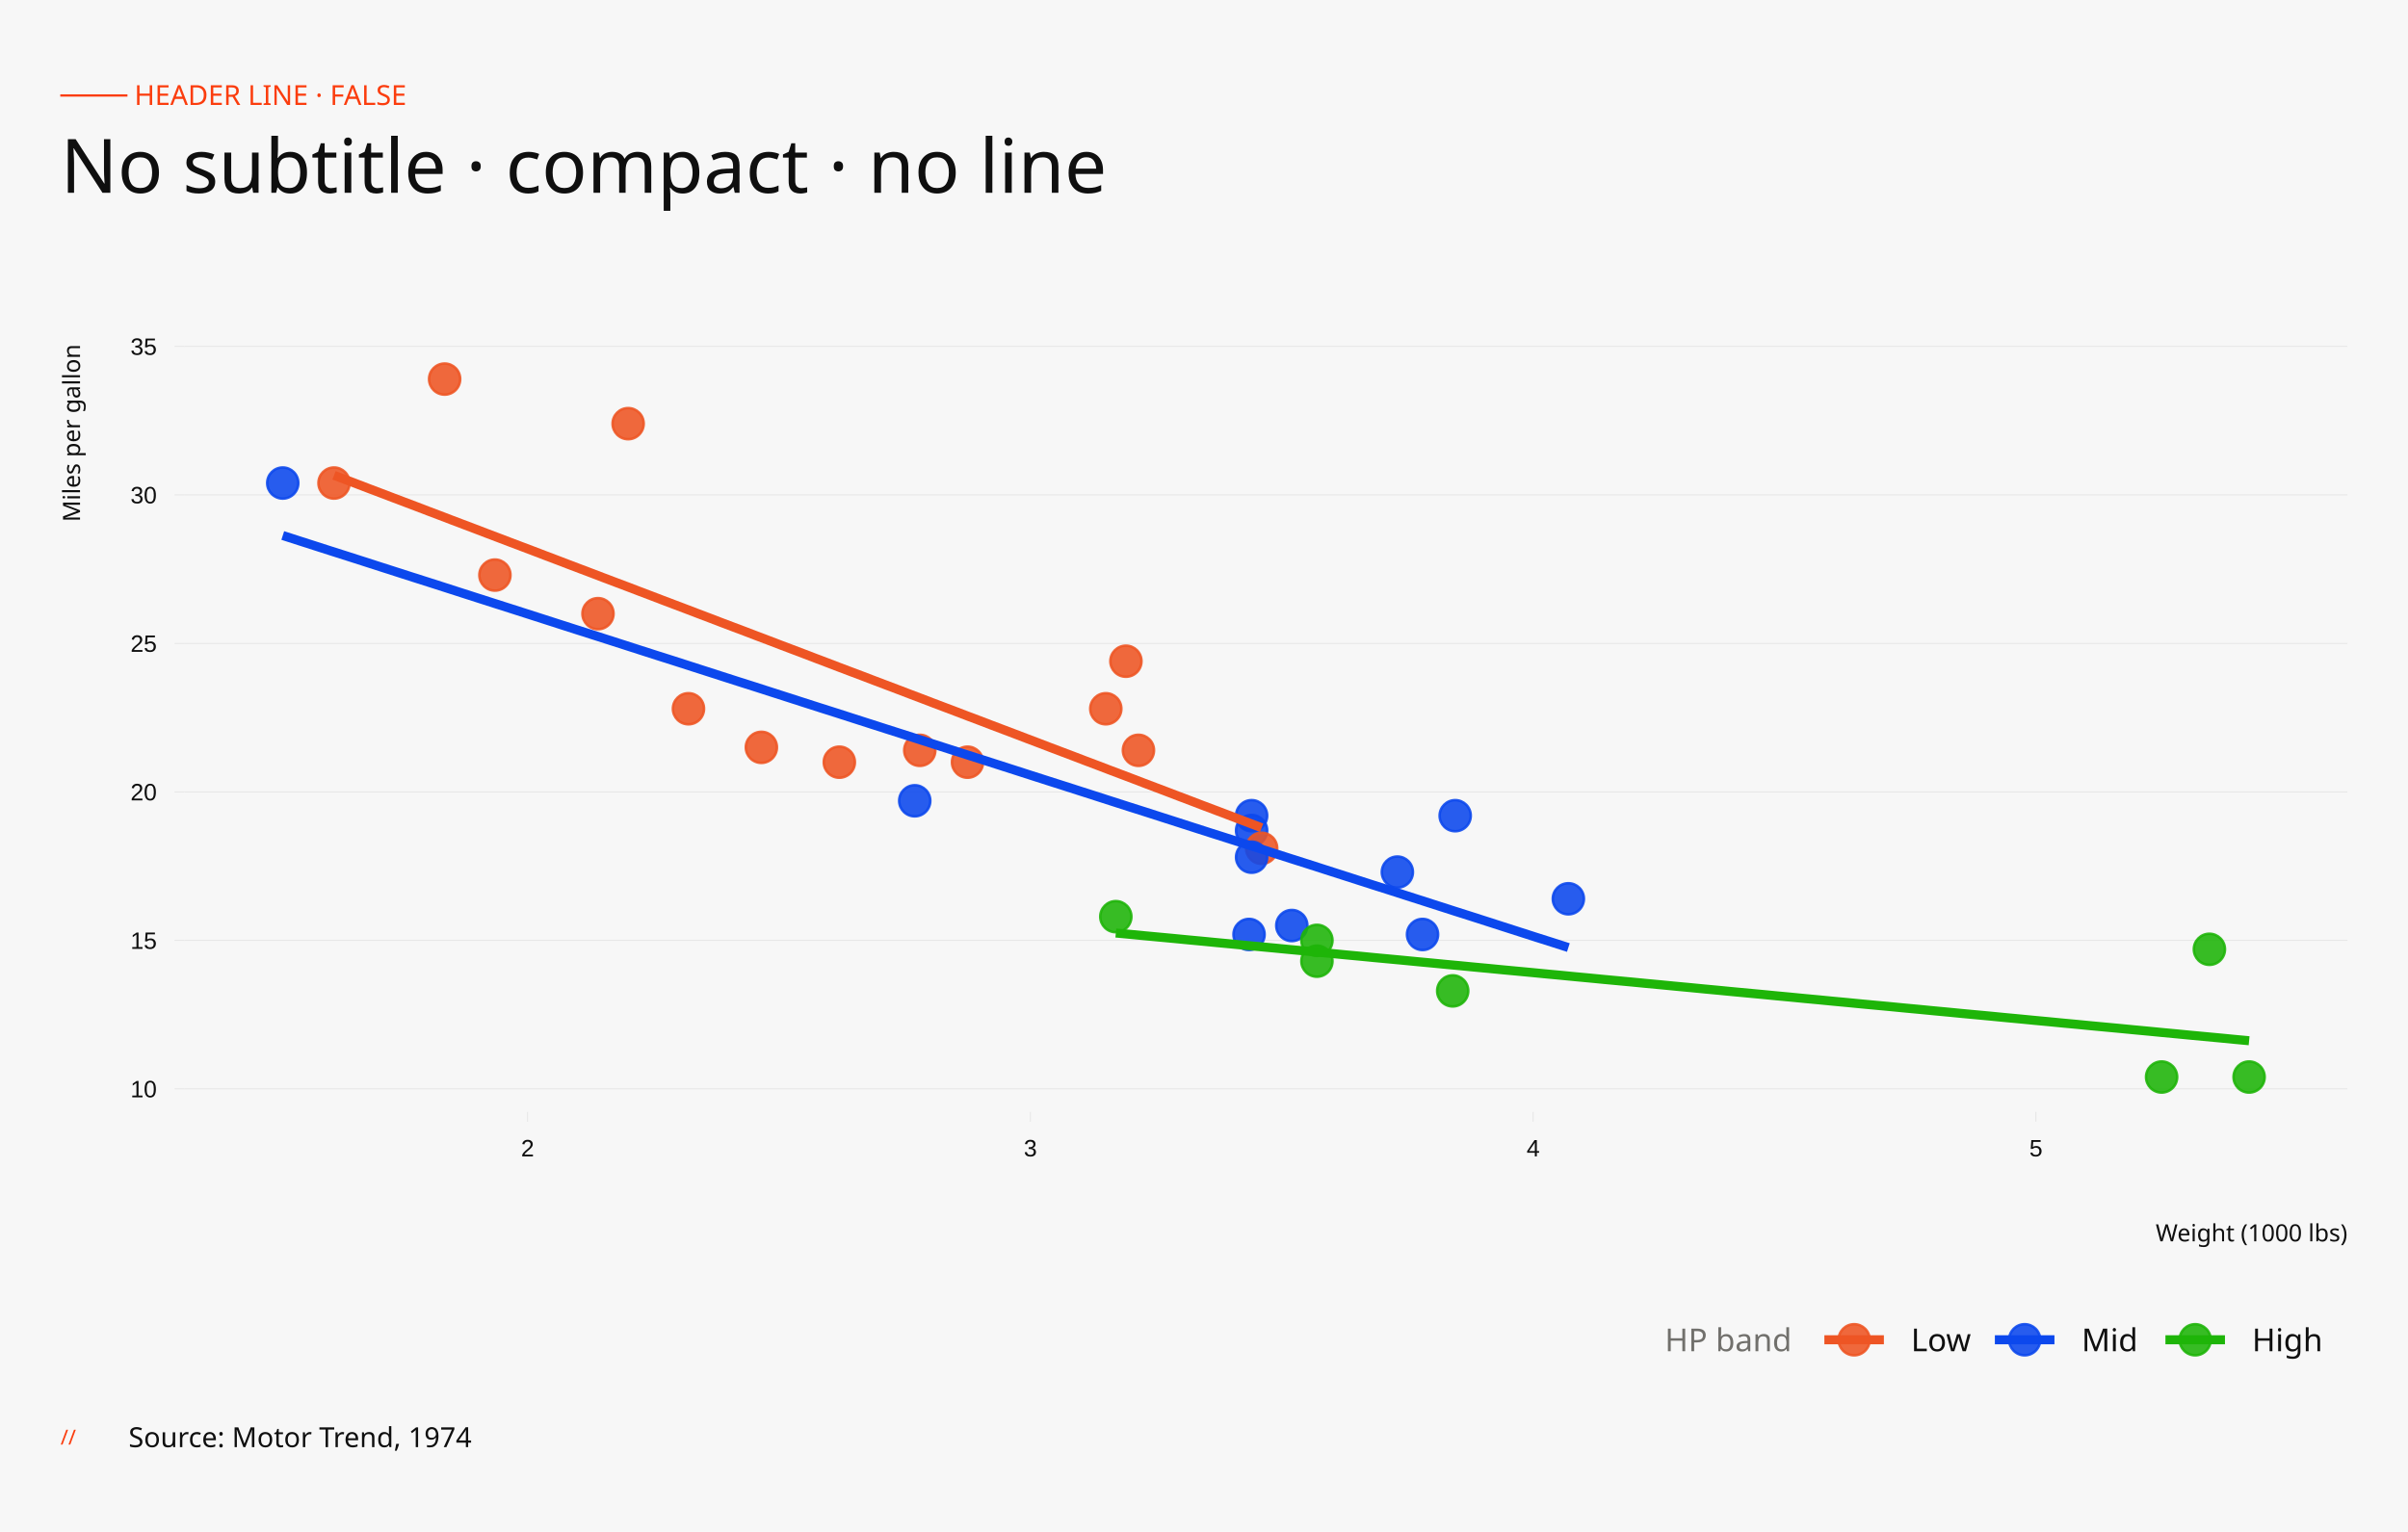
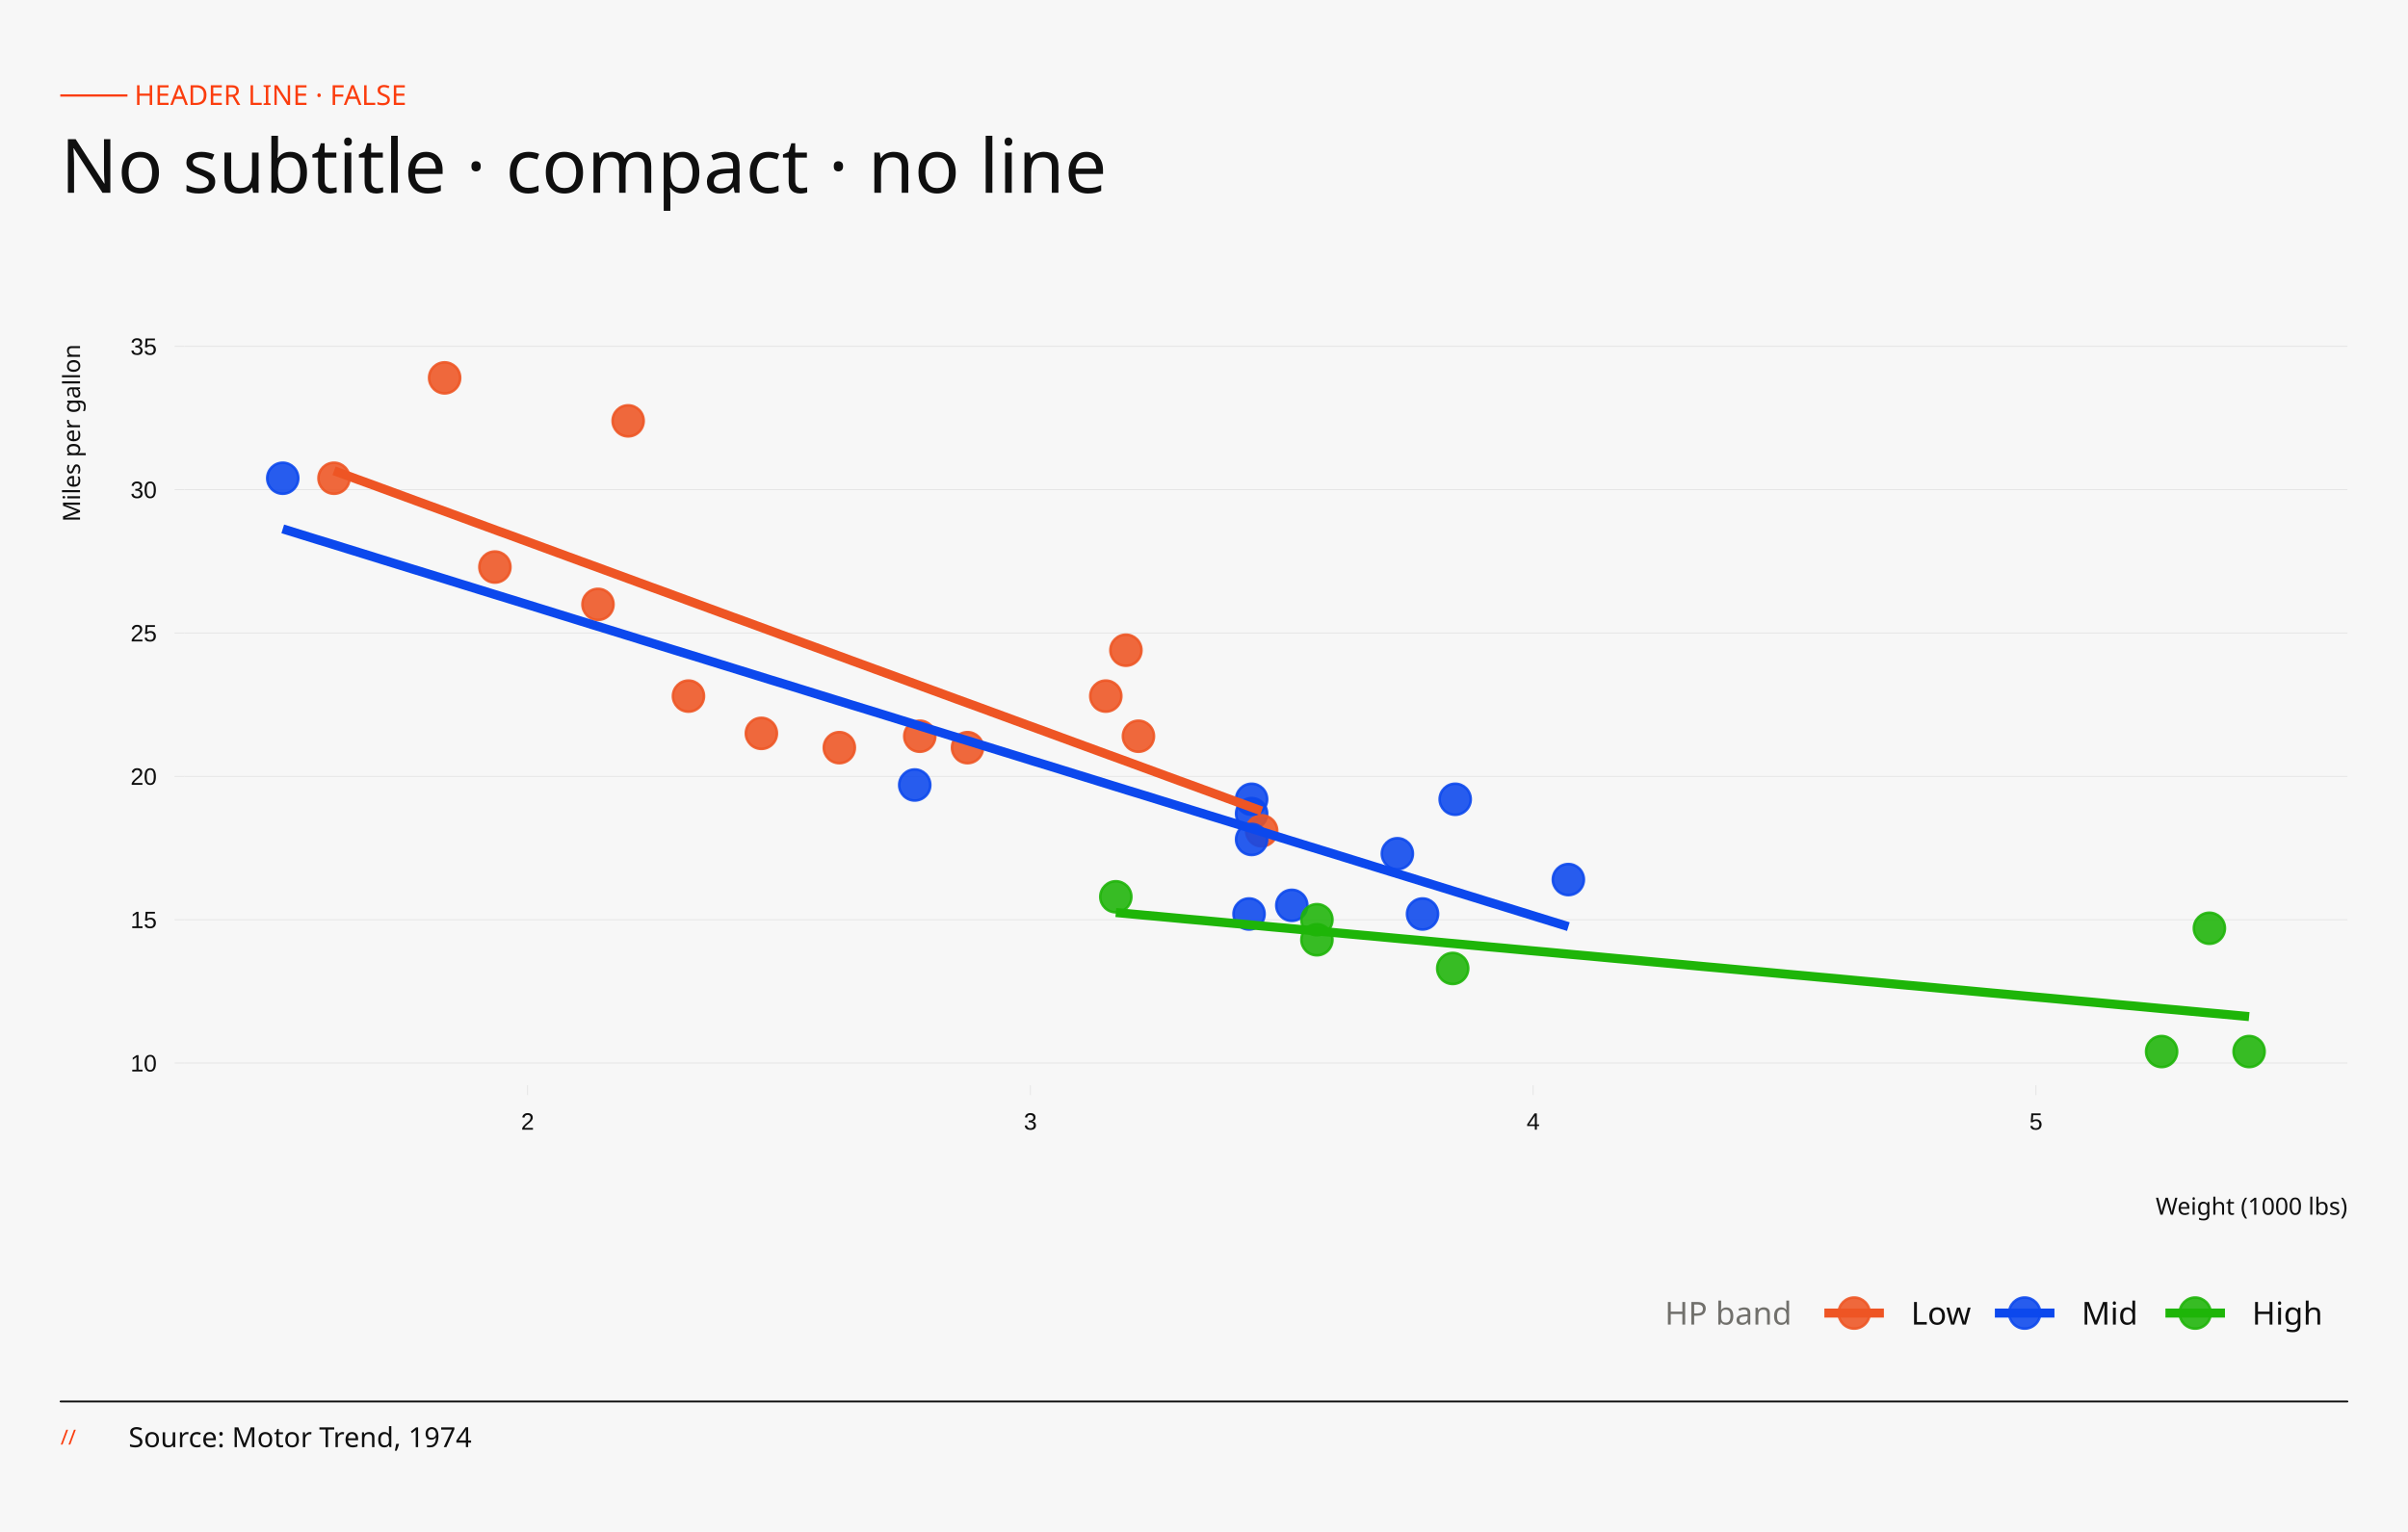
<svg xmlns="http://www.w3.org/2000/svg" width="396.00pt" height="252.00pt" viewBox="0 0 396.00 252.00">
  <g class="svglite">
    <defs>
      <style type="text/css">
    .svglite line, .svglite polyline, .svglite polygon, .svglite path, .svglite rect, .svglite circle {
      fill: none;
      stroke: #000000;
      stroke-linecap: round;
      stroke-linejoin: round;
      stroke-miterlimit: 10.00;
    }
    .svglite text {
      white-space: pre;
    }
    .svglite g.glyphgroup path {
      fill: inherit;
      stroke: none;
    }
  </style>
    </defs>
    <rect width="100%" height="100%" style="stroke: none; fill: none;" />
    <defs>
      <clipPath id="cpMC4wMHwzOTYuMDB8MC4wMHwyNTIuMDA=">
        <rect x="0.00" y="0.00" width="396.00" height="252.00" />
      </clipPath>
    </defs>
    <g clip-path="url(#cpMC4wMHwzOTYuMDB8MC4wMHwyNTIuMDA=)">
      <rect x="0.00" y="0.00" width="396.00" height="252.00" style="stroke-width: 0.63; stroke: none; fill: #F7F7F7;" />
    </g>
    <defs>
-       <clipPath id="cpMzAuMzN8Mzg2LjA0fDU2LjYyfDE4Mi45MQ==">
-         <rect x="30.33" y="56.62" width="355.71" height="126.29" />
+       <clipPath id="cpMzAuMzN8Mzg2LjA0fDU2LjYyfDE3OC41Mg==">
+         <rect x="30.33" y="56.62" width="355.71" height="121.91" />
      </clipPath>
    </defs>
-     <g clip-path="url(#cpMzAuMzN8Mzg2LjA0fDU2LjYyfDE4Mi45MQ==)">
-       <rect x="30.33" y="56.62" width="355.71" height="126.29" style="stroke-width: 0.63; stroke: none; fill: #F7F7F7;" />
-       <polyline points="30.33,179.12 386.04,179.12 " style="stroke-width: 0.15; stroke: #E4E4E4; stroke-linecap: butt;" />
-       <polyline points="30.33,154.69 386.04,154.69 " style="stroke-width: 0.15; stroke: #E4E4E4; stroke-linecap: butt;" />
-       <polyline points="30.33,130.27 386.04,130.27 " style="stroke-width: 0.15; stroke: #E4E4E4; stroke-linecap: butt;" />
-       <polyline points="30.33,105.84 386.04,105.84 " style="stroke-width: 0.15; stroke: #E4E4E4; stroke-linecap: butt;" />
-       <polyline points="30.33,81.41 386.04,81.41 " style="stroke-width: 0.15; stroke: #E4E4E4; stroke-linecap: butt;" />
-       <polyline points="30.33,56.98 386.04,56.98 " style="stroke-width: 0.15; stroke: #E4E4E4; stroke-linecap: butt;" />
-       <circle cx="138.03" cy="125.38" r="2.56" style="stroke-width: 0.42; stroke: #EE5524; stroke-opacity: 0.88; fill: #EE5524; fill-opacity: 0.88;" />
-       <circle cx="159.11" cy="125.38" r="2.56" style="stroke-width: 0.42; stroke: #EE5524; stroke-opacity: 0.88; fill: #EE5524; fill-opacity: 0.88;" />
-       <circle cx="113.22" cy="116.59" r="2.56" style="stroke-width: 0.42; stroke: #EE5524; stroke-opacity: 0.88; fill: #EE5524; fill-opacity: 0.88;" />
-       <circle cx="187.22" cy="123.43" r="2.56" style="stroke-width: 0.42; stroke: #EE5524; stroke-opacity: 0.88; fill: #EE5524; fill-opacity: 0.88;" />
-       <circle cx="205.83" cy="136.62" r="2.56" style="stroke-width: 0.42; stroke: #0C48ED; stroke-opacity: 0.88; fill: #0C48ED; fill-opacity: 0.88;" />
-       <circle cx="207.48" cy="139.55" r="2.56" style="stroke-width: 0.42; stroke: #EE5524; stroke-opacity: 0.88; fill: #EE5524; fill-opacity: 0.88;" />
-       <circle cx="216.57" cy="158.11" r="2.56" style="stroke-width: 0.42; stroke: #1EB508; stroke-opacity: 0.88; fill: #1EB508; fill-opacity: 0.88;" />
-       <circle cx="185.16" cy="108.77" r="2.56" style="stroke-width: 0.42; stroke: #EE5524; stroke-opacity: 0.88; fill: #EE5524; fill-opacity: 0.88;" />
-       <circle cx="181.85" cy="116.59" r="2.56" style="stroke-width: 0.42; stroke: #EE5524; stroke-opacity: 0.88; fill: #EE5524; fill-opacity: 0.88;" />
-       <circle cx="205.83" cy="134.18" r="2.56" style="stroke-width: 0.42; stroke: #0C48ED; stroke-opacity: 0.88; fill: #0C48ED; fill-opacity: 0.88;" />
-       <circle cx="205.83" cy="141.01" r="2.56" style="stroke-width: 0.42; stroke: #0C48ED; stroke-opacity: 0.88; fill: #0C48ED; fill-opacity: 0.88;" />
-       <circle cx="257.92" cy="147.85" r="2.56" style="stroke-width: 0.42; stroke: #0C48ED; stroke-opacity: 0.88; fill: #0C48ED; fill-opacity: 0.88;" />
-       <circle cx="229.80" cy="143.46" r="2.56" style="stroke-width: 0.42; stroke: #0C48ED; stroke-opacity: 0.88; fill: #0C48ED; fill-opacity: 0.88;" />
-       <circle cx="233.94" cy="153.72" r="2.56" style="stroke-width: 0.42; stroke: #0C48ED; stroke-opacity: 0.88; fill: #0C48ED; fill-opacity: 0.88;" />
-       <circle cx="355.48" cy="177.17" r="2.56" style="stroke-width: 0.42; stroke: #1EB508; stroke-opacity: 0.88; fill: #1EB508; fill-opacity: 0.88;" />
-       <circle cx="369.87" cy="177.17" r="2.56" style="stroke-width: 0.42; stroke: #1EB508; stroke-opacity: 0.88; fill: #1EB508; fill-opacity: 0.88;" />
-       <circle cx="363.34" cy="156.16" r="2.56" style="stroke-width: 0.42; stroke: #1EB508; stroke-opacity: 0.88; fill: #1EB508; fill-opacity: 0.88;" />
-       <circle cx="103.30" cy="69.69" r="2.56" style="stroke-width: 0.42; stroke: #EE5524; stroke-opacity: 0.88; fill: #EE5524; fill-opacity: 0.88;" />
-       <circle cx="54.93" cy="79.46" r="2.56" style="stroke-width: 0.42; stroke: #EE5524; stroke-opacity: 0.88; fill: #EE5524; fill-opacity: 0.88;" />
-       <circle cx="73.12" cy="62.36" r="2.56" style="stroke-width: 0.42; stroke: #EE5524; stroke-opacity: 0.88; fill: #EE5524; fill-opacity: 0.88;" />
-       <circle cx="125.21" cy="122.94" r="2.56" style="stroke-width: 0.42; stroke: #EE5524; stroke-opacity: 0.88; fill: #EE5524; fill-opacity: 0.88;" />
-       <circle cx="212.44" cy="152.25" r="2.56" style="stroke-width: 0.42; stroke: #0C48ED; stroke-opacity: 0.88; fill: #0C48ED; fill-opacity: 0.88;" />
-       <circle cx="205.41" cy="153.72" r="2.56" style="stroke-width: 0.42; stroke: #0C48ED; stroke-opacity: 0.88; fill: #0C48ED; fill-opacity: 0.88;" />
-       <circle cx="238.90" cy="163.00" r="2.56" style="stroke-width: 0.42; stroke: #1EB508; stroke-opacity: 0.88; fill: #1EB508; fill-opacity: 0.88;" />
-       <circle cx="239.31" cy="134.18" r="2.56" style="stroke-width: 0.42; stroke: #0C48ED; stroke-opacity: 0.88; fill: #0C48ED; fill-opacity: 0.88;" />
-       <circle cx="81.39" cy="94.60" r="2.56" style="stroke-width: 0.42; stroke: #EE5524; stroke-opacity: 0.88; fill: #EE5524; fill-opacity: 0.88;" />
-       <circle cx="98.34" cy="100.95" r="2.56" style="stroke-width: 0.42; stroke: #EE5524; stroke-opacity: 0.88; fill: #EE5524; fill-opacity: 0.88;" />
-       <circle cx="46.50" cy="79.46" r="2.56" style="stroke-width: 0.42; stroke: #0C48ED; stroke-opacity: 0.88; fill: #0C48ED; fill-opacity: 0.88;" />
-       <circle cx="183.50" cy="150.79" r="2.56" style="stroke-width: 0.42; stroke: #1EB508; stroke-opacity: 0.88; fill: #1EB508; fill-opacity: 0.88;" />
-       <circle cx="150.43" cy="131.73" r="2.56" style="stroke-width: 0.42; stroke: #0C48ED; stroke-opacity: 0.88; fill: #0C48ED; fill-opacity: 0.88;" />
-       <circle cx="216.57" cy="154.69" r="2.56" style="stroke-width: 0.42; stroke: #1EB508; stroke-opacity: 0.88; fill: #1EB508; fill-opacity: 0.88;" />
-       <circle cx="151.26" cy="123.43" r="2.56" style="stroke-width: 0.42; stroke: #EE5524; stroke-opacity: 0.88; fill: #EE5524; fill-opacity: 0.88;" />
-       <polyline points="54.93,78.19 56.86,78.92 58.79,79.65 60.72,80.39 62.65,81.12 64.59,81.86 66.52,82.59 68.45,83.32 70.38,84.06 72.31,84.79 74.24,85.53 76.17,86.26 78.10,86.99 80.03,87.73 81.96,88.46 83.90,89.20 85.83,89.93 87.76,90.66 89.69,91.40 91.62,92.13 93.55,92.87 95.48,93.60 97.41,94.33 99.34,95.07 101.27,95.80 103.21,96.53 105.14,97.27 107.07,98.00 109.00,98.74 110.93,99.47 112.86,100.20 114.79,100.94 116.72,101.67 118.65,102.41 120.58,103.14 122.52,103.87 124.45,104.61 126.38,105.34 128.31,106.08 130.24,106.81 132.17,107.54 134.10,108.28 136.03,109.01 137.96,109.75 139.89,110.48 141.83,111.21 143.76,111.95 145.69,112.68 147.62,113.41 149.55,114.15 151.48,114.88 153.41,115.62 155.34,116.35 157.27,117.08 159.20,117.82 161.14,118.55 163.07,119.29 165.00,120.02 166.93,120.75 168.86,121.49 170.79,122.22 172.72,122.96 174.65,123.69 176.58,124.42 178.51,125.16 180.45,125.89 182.38,126.63 184.31,127.36 186.24,128.09 188.17,128.83 190.10,129.56 192.03,130.29 193.96,131.03 195.89,131.76 197.82,132.50 199.76,133.23 201.69,133.96 203.62,134.70 205.55,135.43 207.48,136.17 " style="stroke-width: 1.49; stroke: #EE5524; stroke-linecap: butt;" />
-       <polyline points="46.50,88.09 49.17,88.95 51.85,89.81 54.53,90.67 57.20,91.52 59.88,92.38 62.55,93.24 65.23,94.10 67.91,94.96 70.58,95.81 73.26,96.67 75.93,97.53 78.61,98.39 81.29,99.25 83.96,100.10 86.64,100.96 89.32,101.82 91.99,102.68 94.67,103.54 97.34,104.39 100.02,105.25 102.70,106.11 105.37,106.97 108.05,107.83 110.73,108.68 113.40,109.54 116.08,110.40 118.75,111.26 121.43,112.12 124.11,112.97 126.78,113.83 129.46,114.69 132.13,115.55 134.81,116.41 137.49,117.26 140.16,118.12 142.84,118.98 145.52,119.84 148.19,120.69 150.87,121.55 153.54,122.41 156.22,123.27 158.90,124.13 161.57,124.98 164.25,125.84 166.93,126.70 169.60,127.56 172.28,128.42 174.95,129.27 177.63,130.13 180.31,130.99 182.98,131.85 185.66,132.71 188.34,133.56 191.01,134.42 193.69,135.28 196.36,136.14 199.04,137.00 201.72,137.85 204.39,138.71 207.07,139.57 209.74,140.43 212.42,141.29 215.10,142.14 217.77,143.00 220.45,143.86 223.13,144.72 225.80,145.58 228.48,146.43 231.15,147.29 233.83,148.15 236.51,149.01 239.18,149.87 241.86,150.72 244.54,151.58 247.21,152.44 249.89,153.30 252.56,154.16 255.24,155.01 257.92,155.87 " style="stroke-width: 1.49; stroke: #0C48ED; stroke-linecap: butt;" />
-       <polyline points="183.50,153.48 185.86,153.70 188.22,153.93 190.58,154.15 192.94,154.37 195.30,154.60 197.66,154.82 200.02,155.05 202.37,155.27 204.73,155.50 207.09,155.72 209.45,155.94 211.81,156.17 214.17,156.39 216.53,156.62 218.89,156.84 221.25,157.07 223.61,157.29 225.97,157.52 228.32,157.74 230.68,157.96 233.04,158.19 235.40,158.41 237.76,158.64 240.12,158.86 242.48,159.09 244.84,159.31 247.20,159.54 249.56,159.76 251.91,159.98 254.27,160.21 256.63,160.43 258.99,160.66 261.35,160.88 263.71,161.11 266.07,161.33 268.43,161.55 270.79,161.78 273.15,162.00 275.51,162.23 277.86,162.45 280.22,162.68 282.58,162.90 284.94,163.13 287.30,163.35 289.66,163.57 292.02,163.80 294.38,164.02 296.74,164.25 299.10,164.47 301.46,164.70 303.81,164.92 306.17,165.15 308.53,165.37 310.89,165.59 313.25,165.82 315.61,166.04 317.97,166.27 320.33,166.49 322.69,166.72 325.05,166.94 327.41,167.16 329.76,167.39 332.12,167.61 334.48,167.84 336.84,168.06 339.20,168.29 341.56,168.51 343.92,168.74 346.28,168.96 348.64,169.18 351.00,169.41 353.36,169.63 355.71,169.86 358.07,170.08 360.43,170.31 362.79,170.53 365.15,170.75 367.51,170.98 369.87,171.20 " style="stroke-width: 1.49; stroke: #1EB508; stroke-linecap: butt;" />
+     <g clip-path="url(#cpMzAuMzN8Mzg2LjA0fDU2LjYyfDE3OC41Mg==)">
+       <rect x="30.33" y="56.62" width="355.71" height="121.91" style="stroke-width: 0.63; stroke: none; fill: #F7F7F7;" />
+       <polyline points="30.33,174.87 386.04,174.87 " style="stroke-width: 0.15; stroke: #E4E4E4; stroke-linecap: butt;" />
+       <polyline points="30.33,151.29 386.04,151.29 " style="stroke-width: 0.15; stroke: #E4E4E4; stroke-linecap: butt;" />
+       <polyline points="30.33,127.71 386.04,127.71 " style="stroke-width: 0.15; stroke: #E4E4E4; stroke-linecap: butt;" />
+       <polyline points="30.33,104.13 386.04,104.13 " style="stroke-width: 0.15; stroke: #E4E4E4; stroke-linecap: butt;" />
+       <polyline points="30.33,80.55 386.04,80.55 " style="stroke-width: 0.15; stroke: #E4E4E4; stroke-linecap: butt;" />
+       <polyline points="30.33,56.97 386.04,56.97 " style="stroke-width: 0.15; stroke: #E4E4E4; stroke-linecap: butt;" />
+       <circle cx="138.03" cy="122.99" r="2.56" style="stroke-width: 0.42; stroke: #EE5524; stroke-opacity: 0.88; fill: #EE5524; fill-opacity: 0.88;" />
+       <circle cx="159.11" cy="122.99" r="2.56" style="stroke-width: 0.42; stroke: #EE5524; stroke-opacity: 0.88; fill: #EE5524; fill-opacity: 0.88;" />
+       <circle cx="113.22" cy="114.51" r="2.56" style="stroke-width: 0.42; stroke: #EE5524; stroke-opacity: 0.88; fill: #EE5524; fill-opacity: 0.88;" />
+       <circle cx="187.22" cy="121.11" r="2.56" style="stroke-width: 0.42; stroke: #EE5524; stroke-opacity: 0.88; fill: #EE5524; fill-opacity: 0.88;" />
+       <circle cx="205.83" cy="133.84" r="2.56" style="stroke-width: 0.42; stroke: #0C48ED; stroke-opacity: 0.88; fill: #0C48ED; fill-opacity: 0.88;" />
+       <circle cx="207.48" cy="136.67" r="2.56" style="stroke-width: 0.42; stroke: #EE5524; stroke-opacity: 0.88; fill: #EE5524; fill-opacity: 0.88;" />
+       <circle cx="216.57" cy="154.59" r="2.56" style="stroke-width: 0.42; stroke: #1EB508; stroke-opacity: 0.88; fill: #1EB508; fill-opacity: 0.88;" />
+       <circle cx="185.16" cy="106.96" r="2.56" style="stroke-width: 0.42; stroke: #EE5524; stroke-opacity: 0.88; fill: #EE5524; fill-opacity: 0.88;" />
+       <circle cx="181.85" cy="114.51" r="2.56" style="stroke-width: 0.42; stroke: #EE5524; stroke-opacity: 0.88; fill: #EE5524; fill-opacity: 0.88;" />
+       <circle cx="205.83" cy="131.48" r="2.56" style="stroke-width: 0.42; stroke: #0C48ED; stroke-opacity: 0.88; fill: #0C48ED; fill-opacity: 0.88;" />
+       <circle cx="205.83" cy="138.09" r="2.56" style="stroke-width: 0.42; stroke: #0C48ED; stroke-opacity: 0.88; fill: #0C48ED; fill-opacity: 0.88;" />
+       <circle cx="257.92" cy="144.69" r="2.56" style="stroke-width: 0.42; stroke: #0C48ED; stroke-opacity: 0.88; fill: #0C48ED; fill-opacity: 0.88;" />
+       <circle cx="229.80" cy="140.44" r="2.56" style="stroke-width: 0.42; stroke: #0C48ED; stroke-opacity: 0.88; fill: #0C48ED; fill-opacity: 0.88;" />
+       <circle cx="233.94" cy="150.35" r="2.56" style="stroke-width: 0.42; stroke: #0C48ED; stroke-opacity: 0.88; fill: #0C48ED; fill-opacity: 0.88;" />
+       <circle cx="355.48" cy="172.98" r="2.56" style="stroke-width: 0.42; stroke: #1EB508; stroke-opacity: 0.88; fill: #1EB508; fill-opacity: 0.88;" />
+       <circle cx="369.87" cy="172.98" r="2.56" style="stroke-width: 0.42; stroke: #1EB508; stroke-opacity: 0.88; fill: #1EB508; fill-opacity: 0.88;" />
+       <circle cx="363.34" cy="152.70" r="2.56" style="stroke-width: 0.42; stroke: #1EB508; stroke-opacity: 0.88; fill: #1EB508; fill-opacity: 0.88;" />
+       <circle cx="103.30" cy="69.23" r="2.56" style="stroke-width: 0.42; stroke: #EE5524; stroke-opacity: 0.88; fill: #EE5524; fill-opacity: 0.88;" />
+       <circle cx="54.93" cy="78.67" r="2.56" style="stroke-width: 0.42; stroke: #EE5524; stroke-opacity: 0.88; fill: #EE5524; fill-opacity: 0.88;" />
+       <circle cx="73.12" cy="62.16" r="2.56" style="stroke-width: 0.42; stroke: #EE5524; stroke-opacity: 0.88; fill: #EE5524; fill-opacity: 0.88;" />
+       <circle cx="125.21" cy="120.64" r="2.56" style="stroke-width: 0.42; stroke: #EE5524; stroke-opacity: 0.88; fill: #EE5524; fill-opacity: 0.88;" />
+       <circle cx="212.44" cy="148.93" r="2.56" style="stroke-width: 0.42; stroke: #0C48ED; stroke-opacity: 0.88; fill: #0C48ED; fill-opacity: 0.88;" />
+       <circle cx="205.41" cy="150.35" r="2.56" style="stroke-width: 0.42; stroke: #0C48ED; stroke-opacity: 0.88; fill: #0C48ED; fill-opacity: 0.88;" />
+       <circle cx="238.90" cy="159.31" r="2.56" style="stroke-width: 0.42; stroke: #1EB508; stroke-opacity: 0.88; fill: #1EB508; fill-opacity: 0.88;" />
+       <circle cx="239.31" cy="131.48" r="2.56" style="stroke-width: 0.42; stroke: #0C48ED; stroke-opacity: 0.88; fill: #0C48ED; fill-opacity: 0.88;" />
+       <circle cx="81.39" cy="93.28" r="2.56" style="stroke-width: 0.42; stroke: #EE5524; stroke-opacity: 0.88; fill: #EE5524; fill-opacity: 0.88;" />
+       <circle cx="98.34" cy="99.42" r="2.56" style="stroke-width: 0.42; stroke: #EE5524; stroke-opacity: 0.88; fill: #EE5524; fill-opacity: 0.88;" />
+       <circle cx="46.50" cy="78.67" r="2.56" style="stroke-width: 0.42; stroke: #0C48ED; stroke-opacity: 0.88; fill: #0C48ED; fill-opacity: 0.88;" />
+       <circle cx="183.50" cy="147.52" r="2.56" style="stroke-width: 0.42; stroke: #1EB508; stroke-opacity: 0.88; fill: #1EB508; fill-opacity: 0.88;" />
+       <circle cx="150.43" cy="129.13" r="2.56" style="stroke-width: 0.42; stroke: #0C48ED; stroke-opacity: 0.88; fill: #0C48ED; fill-opacity: 0.88;" />
+       <circle cx="216.57" cy="151.29" r="2.56" style="stroke-width: 0.42; stroke: #1EB508; stroke-opacity: 0.88; fill: #1EB508; fill-opacity: 0.88;" />
+       <circle cx="151.26" cy="121.11" r="2.56" style="stroke-width: 0.42; stroke: #EE5524; stroke-opacity: 0.88; fill: #EE5524; fill-opacity: 0.88;" />
+       <polyline points="54.93,77.44 56.86,78.15 58.79,78.86 60.72,79.56 62.65,80.27 64.59,80.98 66.52,81.69 68.45,82.40 70.38,83.11 72.31,83.81 74.24,84.52 76.17,85.23 78.10,85.94 80.03,86.65 81.96,87.36 83.90,88.06 85.83,88.77 87.76,89.48 89.69,90.19 91.62,90.90 93.55,91.61 95.48,92.32 97.41,93.02 99.34,93.73 101.27,94.44 103.21,95.15 105.14,95.86 107.07,96.57 109.00,97.27 110.93,97.98 112.86,98.69 114.79,99.40 116.72,100.11 118.65,100.82 120.58,101.53 122.52,102.23 124.45,102.94 126.38,103.65 128.31,104.36 130.24,105.07 132.17,105.78 134.10,106.48 136.03,107.19 137.96,107.90 139.89,108.61 141.83,109.32 143.76,110.03 145.69,110.73 147.62,111.44 149.55,112.15 151.48,112.86 153.41,113.57 155.34,114.28 157.27,114.99 159.20,115.69 161.14,116.40 163.07,117.11 165.00,117.82 166.93,118.53 168.86,119.24 170.79,119.94 172.72,120.65 174.65,121.36 176.58,122.07 178.51,122.78 180.45,123.49 182.38,124.20 184.31,124.90 186.24,125.61 188.17,126.32 190.10,127.03 192.03,127.74 193.96,128.45 195.89,129.15 197.82,129.86 199.76,130.57 201.69,131.28 203.62,131.99 205.55,132.70 207.48,133.40 " style="stroke-width: 1.49; stroke: #EE5524; stroke-linecap: butt;" />
+       <polyline points="46.50,87.00 49.17,87.83 51.85,88.66 54.53,89.48 57.20,90.31 59.88,91.14 62.55,91.97 65.23,92.80 67.91,93.63 70.58,94.45 73.26,95.28 75.93,96.11 78.61,96.94 81.29,97.77 83.96,98.59 86.64,99.42 89.32,100.25 91.99,101.08 94.67,101.91 97.34,102.74 100.02,103.56 102.70,104.39 105.37,105.22 108.05,106.05 110.73,106.88 113.40,107.70 116.08,108.53 118.75,109.36 121.43,110.19 124.11,111.02 126.78,111.85 129.46,112.67 132.13,113.50 134.81,114.33 137.49,115.16 140.16,115.99 142.84,116.81 145.52,117.64 148.19,118.47 150.87,119.30 153.54,120.13 156.22,120.96 158.90,121.78 161.57,122.61 164.25,123.44 166.93,124.27 169.60,125.10 172.28,125.92 174.95,126.75 177.63,127.58 180.31,128.41 182.98,129.24 185.66,130.07 188.34,130.89 191.01,131.72 193.69,132.55 196.36,133.38 199.04,134.21 201.72,135.03 204.39,135.86 207.07,136.69 209.74,137.52 212.42,138.35 215.10,139.18 217.77,140.00 220.45,140.83 223.13,141.66 225.80,142.49 228.48,143.32 231.15,144.14 233.83,144.97 236.51,145.80 239.18,146.63 241.86,147.46 244.54,148.29 247.21,149.11 249.89,149.94 252.56,150.77 255.24,151.60 257.92,152.43 " style="stroke-width: 1.49; stroke: #0C48ED; stroke-linecap: butt;" />
+       <polyline points="183.50,150.11 185.86,150.33 188.22,150.55 190.58,150.76 192.94,150.98 195.30,151.20 197.66,151.41 200.02,151.63 202.37,151.85 204.73,152.06 207.09,152.28 209.45,152.50 211.81,152.71 214.17,152.93 216.53,153.15 218.89,153.36 221.25,153.58 223.61,153.80 225.97,154.01 228.32,154.23 230.68,154.45 233.04,154.66 235.40,154.88 237.76,155.10 240.12,155.31 242.48,155.53 244.84,155.75 247.20,155.96 249.56,156.18 251.91,156.40 254.27,156.61 256.63,156.83 258.99,157.05 261.35,157.26 263.71,157.48 266.07,157.70 268.43,157.91 270.79,158.13 273.15,158.35 275.51,158.56 277.86,158.78 280.22,159.00 282.58,159.21 284.94,159.43 287.30,159.65 289.66,159.86 292.02,160.08 294.38,160.30 296.74,160.51 299.10,160.73 301.46,160.94 303.81,161.16 306.17,161.38 308.53,161.59 310.89,161.81 313.25,162.03 315.61,162.24 317.97,162.46 320.33,162.68 322.69,162.89 325.05,163.11 327.41,163.33 329.76,163.54 332.12,163.76 334.48,163.98 336.84,164.19 339.20,164.41 341.56,164.63 343.92,164.84 346.28,165.06 348.64,165.28 351.00,165.49 353.36,165.71 355.71,165.93 358.07,166.14 360.43,166.36 362.79,166.58 365.15,166.79 367.51,167.01 369.87,167.23 " style="stroke-width: 1.49; stroke: #1EB508; stroke-linecap: butt;" />
    </g>
    <g clip-path="url(#cpMC4wMHwzOTYuMDB8MC4wMHwyNTIuMDA=)">
-       <text x="25.79" y="180.51" text-anchor="end" style="font-size: 3.90px;fill: #0F0F0F; font-family: &quot;Arial&quot;;" textLength="4.31px" lengthAdjust="spacingAndGlyphs">10</text>
-       <text x="25.79" y="156.09" text-anchor="end" style="font-size: 3.90px;fill: #0F0F0F; font-family: &quot;Arial&quot;;" textLength="4.31px" lengthAdjust="spacingAndGlyphs">15</text>
-       <text x="25.79" y="131.66" text-anchor="end" style="font-size: 3.90px;fill: #0F0F0F; font-family: &quot;Arial&quot;;" textLength="4.31px" lengthAdjust="spacingAndGlyphs">20</text>
-       <text x="25.79" y="107.23" text-anchor="end" style="font-size: 3.90px;fill: #0F0F0F; font-family: &quot;Arial&quot;;" textLength="4.31px" lengthAdjust="spacingAndGlyphs">25</text>
-       <text x="25.79" y="82.81" text-anchor="end" style="font-size: 3.90px;fill: #0F0F0F; font-family: &quot;Arial&quot;;" textLength="4.31px" lengthAdjust="spacingAndGlyphs">30</text>
-       <text x="25.79" y="58.38" text-anchor="end" style="font-size: 3.90px;fill: #0F0F0F; font-family: &quot;Arial&quot;;" textLength="4.31px" lengthAdjust="spacingAndGlyphs">35</text>
-       <polyline points="28.71,179.12 30.33,179.12 " style="stroke-width: 0.15; stroke: #E4E4E4; stroke-linecap: butt;" />
-       <polyline points="28.71,154.69 30.33,154.69 " style="stroke-width: 0.15; stroke: #E4E4E4; stroke-linecap: butt;" />
-       <polyline points="28.71,130.27 30.33,130.27 " style="stroke-width: 0.15; stroke: #E4E4E4; stroke-linecap: butt;" />
-       <polyline points="28.71,105.84 30.33,105.84 " style="stroke-width: 0.15; stroke: #E4E4E4; stroke-linecap: butt;" />
-       <polyline points="28.71,81.41 30.33,81.41 " style="stroke-width: 0.15; stroke: #E4E4E4; stroke-linecap: butt;" />
-       <polyline points="28.71,56.98 30.33,56.98 " style="stroke-width: 0.15; stroke: #E4E4E4; stroke-linecap: butt;" />
-       <polyline points="86.76,184.53 86.76,182.91 " style="stroke-width: 0.15; stroke: #E4E4E4; stroke-linecap: butt;" />
-       <polyline points="169.45,184.53 169.45,182.91 " style="stroke-width: 0.15; stroke: #E4E4E4; stroke-linecap: butt;" />
-       <polyline points="252.13,184.53 252.13,182.91 " style="stroke-width: 0.15; stroke: #E4E4E4; stroke-linecap: butt;" />
-       <polyline points="334.81,184.53 334.81,182.91 " style="stroke-width: 0.15; stroke: #E4E4E4; stroke-linecap: butt;" />
-       <text x="86.76" y="190.23" text-anchor="middle" style="font-size: 3.90px;fill: #0F0F0F; font-family: &quot;Arial&quot;;" textLength="2.16px" lengthAdjust="spacingAndGlyphs">2</text>
-       <text x="169.45" y="190.23" text-anchor="middle" style="font-size: 3.90px;fill: #0F0F0F; font-family: &quot;Arial&quot;;" textLength="2.16px" lengthAdjust="spacingAndGlyphs">3</text>
-       <text x="252.13" y="190.23" text-anchor="middle" style="font-size: 3.90px;fill: #0F0F0F; font-family: &quot;Arial&quot;;" textLength="2.16px" lengthAdjust="spacingAndGlyphs">4</text>
-       <text x="334.81" y="190.23" text-anchor="middle" style="font-size: 3.90px;fill: #0F0F0F; font-family: &quot;Arial&quot;;" textLength="2.16px" lengthAdjust="spacingAndGlyphs">5</text>
-       <text x="386.04" y="204.20" text-anchor="end" style="font-size: 3.90px; font-weight: 100;fill: #0F0F0F; font-family: &quot;JetBrains Mono&quot;;" textLength="39.58px" lengthAdjust="spacingAndGlyphs">Weight (1000 lbs)</text>
+       <text x="25.79" y="176.26" text-anchor="end" style="font-size: 3.90px;fill: #0F0F0F; font-family: &quot;Arial&quot;;" textLength="4.31px" lengthAdjust="spacingAndGlyphs">10</text>
+       <text x="25.79" y="152.68" text-anchor="end" style="font-size: 3.90px;fill: #0F0F0F; font-family: &quot;Arial&quot;;" textLength="4.31px" lengthAdjust="spacingAndGlyphs">15</text>
+       <text x="25.79" y="129.10" text-anchor="end" style="font-size: 3.90px;fill: #0F0F0F; font-family: &quot;Arial&quot;;" textLength="4.31px" lengthAdjust="spacingAndGlyphs">20</text>
+       <text x="25.79" y="105.52" text-anchor="end" style="font-size: 3.90px;fill: #0F0F0F; font-family: &quot;Arial&quot;;" textLength="4.31px" lengthAdjust="spacingAndGlyphs">25</text>
+       <text x="25.79" y="81.94" text-anchor="end" style="font-size: 3.90px;fill: #0F0F0F; font-family: &quot;Arial&quot;;" textLength="4.31px" lengthAdjust="spacingAndGlyphs">30</text>
+       <text x="25.79" y="58.37" text-anchor="end" style="font-size: 3.90px;fill: #0F0F0F; font-family: &quot;Arial&quot;;" textLength="4.31px" lengthAdjust="spacingAndGlyphs">35</text>
+       <polyline points="28.71,174.87 30.33,174.87 " style="stroke-width: 0.15; stroke: #E4E4E4; stroke-linecap: butt;" />
+       <polyline points="28.71,151.29 30.33,151.29 " style="stroke-width: 0.15; stroke: #E4E4E4; stroke-linecap: butt;" />
+       <polyline points="28.71,127.71 30.33,127.71 " style="stroke-width: 0.15; stroke: #E4E4E4; stroke-linecap: butt;" />
+       <polyline points="28.71,104.13 30.33,104.13 " style="stroke-width: 0.15; stroke: #E4E4E4; stroke-linecap: butt;" />
+       <polyline points="28.71,80.55 30.33,80.55 " style="stroke-width: 0.15; stroke: #E4E4E4; stroke-linecap: butt;" />
+       <polyline points="28.71,56.97 30.33,56.97 " style="stroke-width: 0.15; stroke: #E4E4E4; stroke-linecap: butt;" />
+       <polyline points="86.76,180.14 86.76,178.52 " style="stroke-width: 0.15; stroke: #E4E4E4; stroke-linecap: butt;" />
+       <polyline points="169.45,180.14 169.45,178.52 " style="stroke-width: 0.15; stroke: #E4E4E4; stroke-linecap: butt;" />
+       <polyline points="252.13,180.14 252.13,178.52 " style="stroke-width: 0.15; stroke: #E4E4E4; stroke-linecap: butt;" />
+       <polyline points="334.81,180.14 334.81,178.52 " style="stroke-width: 0.15; stroke: #E4E4E4; stroke-linecap: butt;" />
+       <text x="86.76" y="185.84" text-anchor="middle" style="font-size: 3.90px;fill: #0F0F0F; font-family: &quot;Arial&quot;;" textLength="2.16px" lengthAdjust="spacingAndGlyphs">2</text>
+       <text x="169.45" y="185.84" text-anchor="middle" style="font-size: 3.90px;fill: #0F0F0F; font-family: &quot;Arial&quot;;" textLength="2.16px" lengthAdjust="spacingAndGlyphs">3</text>
+       <text x="252.13" y="185.84" text-anchor="middle" style="font-size: 3.90px;fill: #0F0F0F; font-family: &quot;Arial&quot;;" textLength="2.16px" lengthAdjust="spacingAndGlyphs">4</text>
+       <text x="334.81" y="185.84" text-anchor="middle" style="font-size: 3.90px;fill: #0F0F0F; font-family: &quot;Arial&quot;;" textLength="2.16px" lengthAdjust="spacingAndGlyphs">5</text>
+       <text x="386.04" y="199.82" text-anchor="end" style="font-size: 3.90px; font-weight: 100;fill: #0F0F0F; font-family: &quot;JetBrains Mono&quot;;" textLength="39.58px" lengthAdjust="spacingAndGlyphs">Weight (1000 lbs)</text>
      <text transform="translate(13.16,56.62) rotate(-90)" text-anchor="end" style="font-size: 3.90px; font-weight: 100;fill: #0F0F0F; font-family: &quot;JetBrains Mono&quot;;" textLength="37.25px" lengthAdjust="spacingAndGlyphs">Miles per gallon</text>
-       <rect x="270.56" y="211.03" width="115.48" height="18.72" style="stroke-width: 0.75; stroke: none;" />
-       <rect x="270.56" y="211.03" width="115.48" height="18.72" style="stroke-width: 0.63; stroke: none; fill: #F7F7F7;" />
-       <text x="273.79" y="222.28" style="font-size: 5.20px;fill: #71706C; font-family: &quot;JetBrains Mono&quot;;" textLength="21.77px" lengthAdjust="spacingAndGlyphs">HP band</text>
-       <rect x="298.80" y="214.27" width="12.24" height="12.24" style="stroke-width: 0.63; stroke: none; fill: #F7F7F7;" />
-       <circle cx="304.92" cy="220.39" r="2.56" style="stroke-width: 0.42; stroke: #EE5524; stroke-opacity: 0.88; fill: #EE5524; fill-opacity: 0.88;" />
-       <line x1="300.02" y1="220.39" x2="309.81" y2="220.39" style="stroke-width: 1.49; stroke: #EE5524; stroke-linecap: butt;" />
-       <rect x="326.84" y="214.27" width="12.24" height="12.24" style="stroke-width: 0.63; stroke: none; fill: #F7F7F7;" />
-       <circle cx="332.96" cy="220.39" r="2.56" style="stroke-width: 0.42; stroke: #0C48ED; stroke-opacity: 0.88; fill: #0C48ED; fill-opacity: 0.88;" />
-       <line x1="328.06" y1="220.39" x2="337.86" y2="220.39" style="stroke-width: 1.49; stroke: #0C48ED; stroke-linecap: butt;" />
-       <rect x="354.88" y="214.27" width="12.24" height="12.24" style="stroke-width: 0.63; stroke: none; fill: #F7F7F7;" />
-       <circle cx="361.00" cy="220.39" r="2.56" style="stroke-width: 0.42; stroke: #1EB508; stroke-opacity: 0.88; fill: #1EB508; fill-opacity: 0.88;" />
-       <line x1="356.11" y1="220.39" x2="365.90" y2="220.39" style="stroke-width: 1.49; stroke: #1EB508; stroke-linecap: butt;" />
-       <text x="314.27" y="222.28" style="font-size: 5.20px;fill: #0F0F0F; font-family: &quot;JetBrains Mono&quot;;" textLength="9.33px" lengthAdjust="spacingAndGlyphs">Low</text>
-       <text x="342.32" y="222.28" style="font-size: 5.20px;fill: #0F0F0F; font-family: &quot;JetBrains Mono&quot;;" textLength="9.33px" lengthAdjust="spacingAndGlyphs">Mid</text>
-       <text x="370.36" y="222.28" style="font-size: 5.20px;fill: #0F0F0F; font-family: &quot;JetBrains Mono&quot;;" textLength="12.44px" lengthAdjust="spacingAndGlyphs">High</text>
+       <rect x="270.56" y="206.65" width="115.48" height="18.72" style="stroke-width: 0.75; stroke: none;" />
+       <rect x="270.56" y="206.65" width="115.48" height="18.72" style="stroke-width: 0.63; stroke: none; fill: #F7F7F7;" />
+       <text x="273.79" y="217.90" style="font-size: 5.20px;fill: #71706C; font-family: &quot;JetBrains Mono&quot;;" textLength="21.77px" lengthAdjust="spacingAndGlyphs">HP band</text>
+       <rect x="298.80" y="209.88" width="12.24" height="12.24" style="stroke-width: 0.63; stroke: none; fill: #F7F7F7;" />
+       <circle cx="304.92" cy="216.00" r="2.56" style="stroke-width: 0.42; stroke: #EE5524; stroke-opacity: 0.88; fill: #EE5524; fill-opacity: 0.88;" />
+       <line x1="300.02" y1="216.00" x2="309.81" y2="216.00" style="stroke-width: 1.49; stroke: #EE5524; stroke-linecap: butt;" />
+       <rect x="326.84" y="209.88" width="12.24" height="12.24" style="stroke-width: 0.63; stroke: none; fill: #F7F7F7;" />
+       <circle cx="332.96" cy="216.00" r="2.56" style="stroke-width: 0.42; stroke: #0C48ED; stroke-opacity: 0.88; fill: #0C48ED; fill-opacity: 0.88;" />
+       <line x1="328.06" y1="216.00" x2="337.86" y2="216.00" style="stroke-width: 1.49; stroke: #0C48ED; stroke-linecap: butt;" />
+       <rect x="354.88" y="209.88" width="12.24" height="12.24" style="stroke-width: 0.63; stroke: none; fill: #F7F7F7;" />
+       <circle cx="361.00" cy="216.00" r="2.56" style="stroke-width: 0.42; stroke: #1EB508; stroke-opacity: 0.88; fill: #1EB508; fill-opacity: 0.88;" />
+       <line x1="356.11" y1="216.00" x2="365.90" y2="216.00" style="stroke-width: 1.49; stroke: #1EB508; stroke-linecap: butt;" />
+       <text x="314.27" y="217.90" style="font-size: 5.20px;fill: #0F0F0F; font-family: &quot;JetBrains Mono&quot;;" textLength="9.33px" lengthAdjust="spacingAndGlyphs">Low</text>
+       <text x="342.32" y="217.90" style="font-size: 5.20px;fill: #0F0F0F; font-family: &quot;JetBrains Mono&quot;;" textLength="9.33px" lengthAdjust="spacingAndGlyphs">Mid</text>
+       <text x="370.36" y="217.90" style="font-size: 5.20px;fill: #0F0F0F; font-family: &quot;JetBrains Mono&quot;;" textLength="12.44px" lengthAdjust="spacingAndGlyphs">High</text>
      <text x="9.96" y="31.71" style="font-size: 12.35px;fill: #0F0F0F; font-family: &quot;Archivo&quot;;" textLength="160.83px" lengthAdjust="spacingAndGlyphs">No subtitle · compact · no line</text>
      <text x="9.96" y="17.27" style="font-size: 4.55px;fill: #FB3D0E; font-family: &quot;JetBrains Mono&quot;;" textLength="65.62px" lengthAdjust="spacingAndGlyphs">──── HEADER LINE · FALSE</text>
      <text x="9.96" y="237.63" style="font-size: 3.41px; font-weight: 100;fill: #FB3D0E; font-family: &quot;JetBrains Mono&quot;;" textLength="8.19px" lengthAdjust="spacingAndGlyphs">//  </text>
      <text x="21.14" y="238.05" style="font-size: 4.55px; font-weight: 100;fill: #0F0F0F; font-family: &quot;JetBrains Mono&quot;;" textLength="68.36px" lengthAdjust="spacingAndGlyphs">Source: Motor Trend, 1974</text>
+       <polyline points="9.96,230.54 386.04,230.54 " style="stroke-width: 0.30; stroke: #0F0F0F;" />
    </g>
  </g>
</svg>
